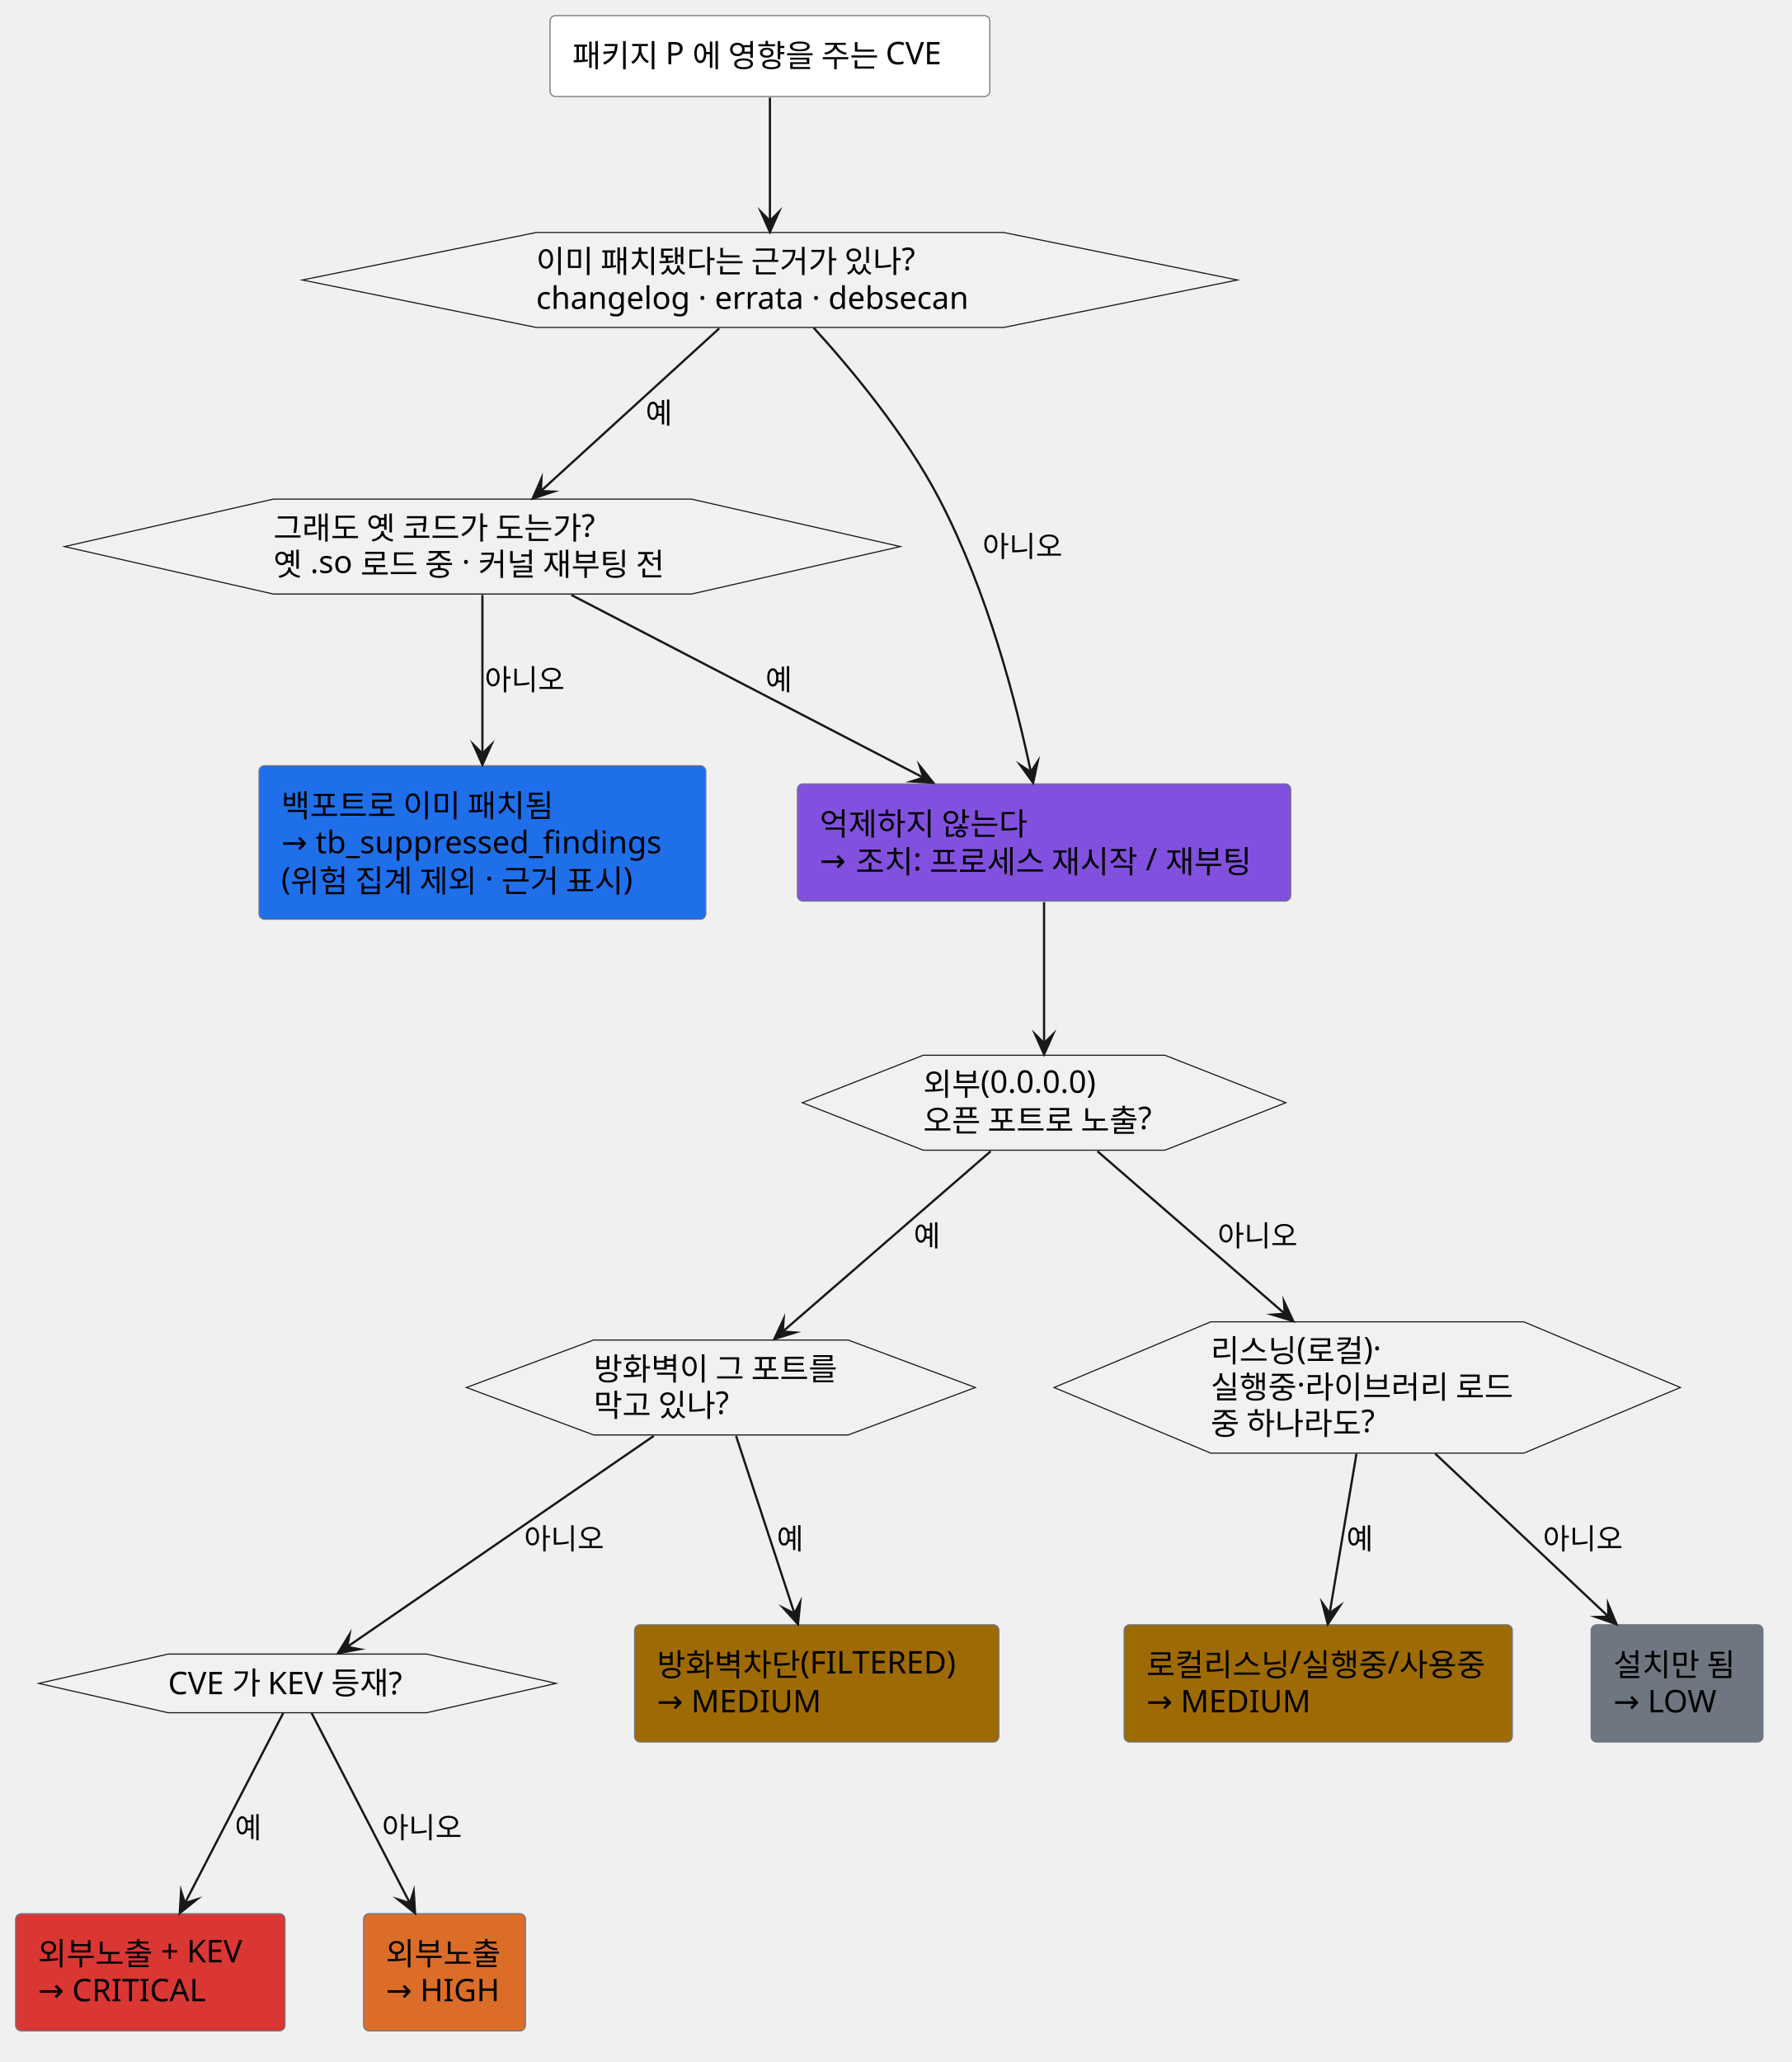
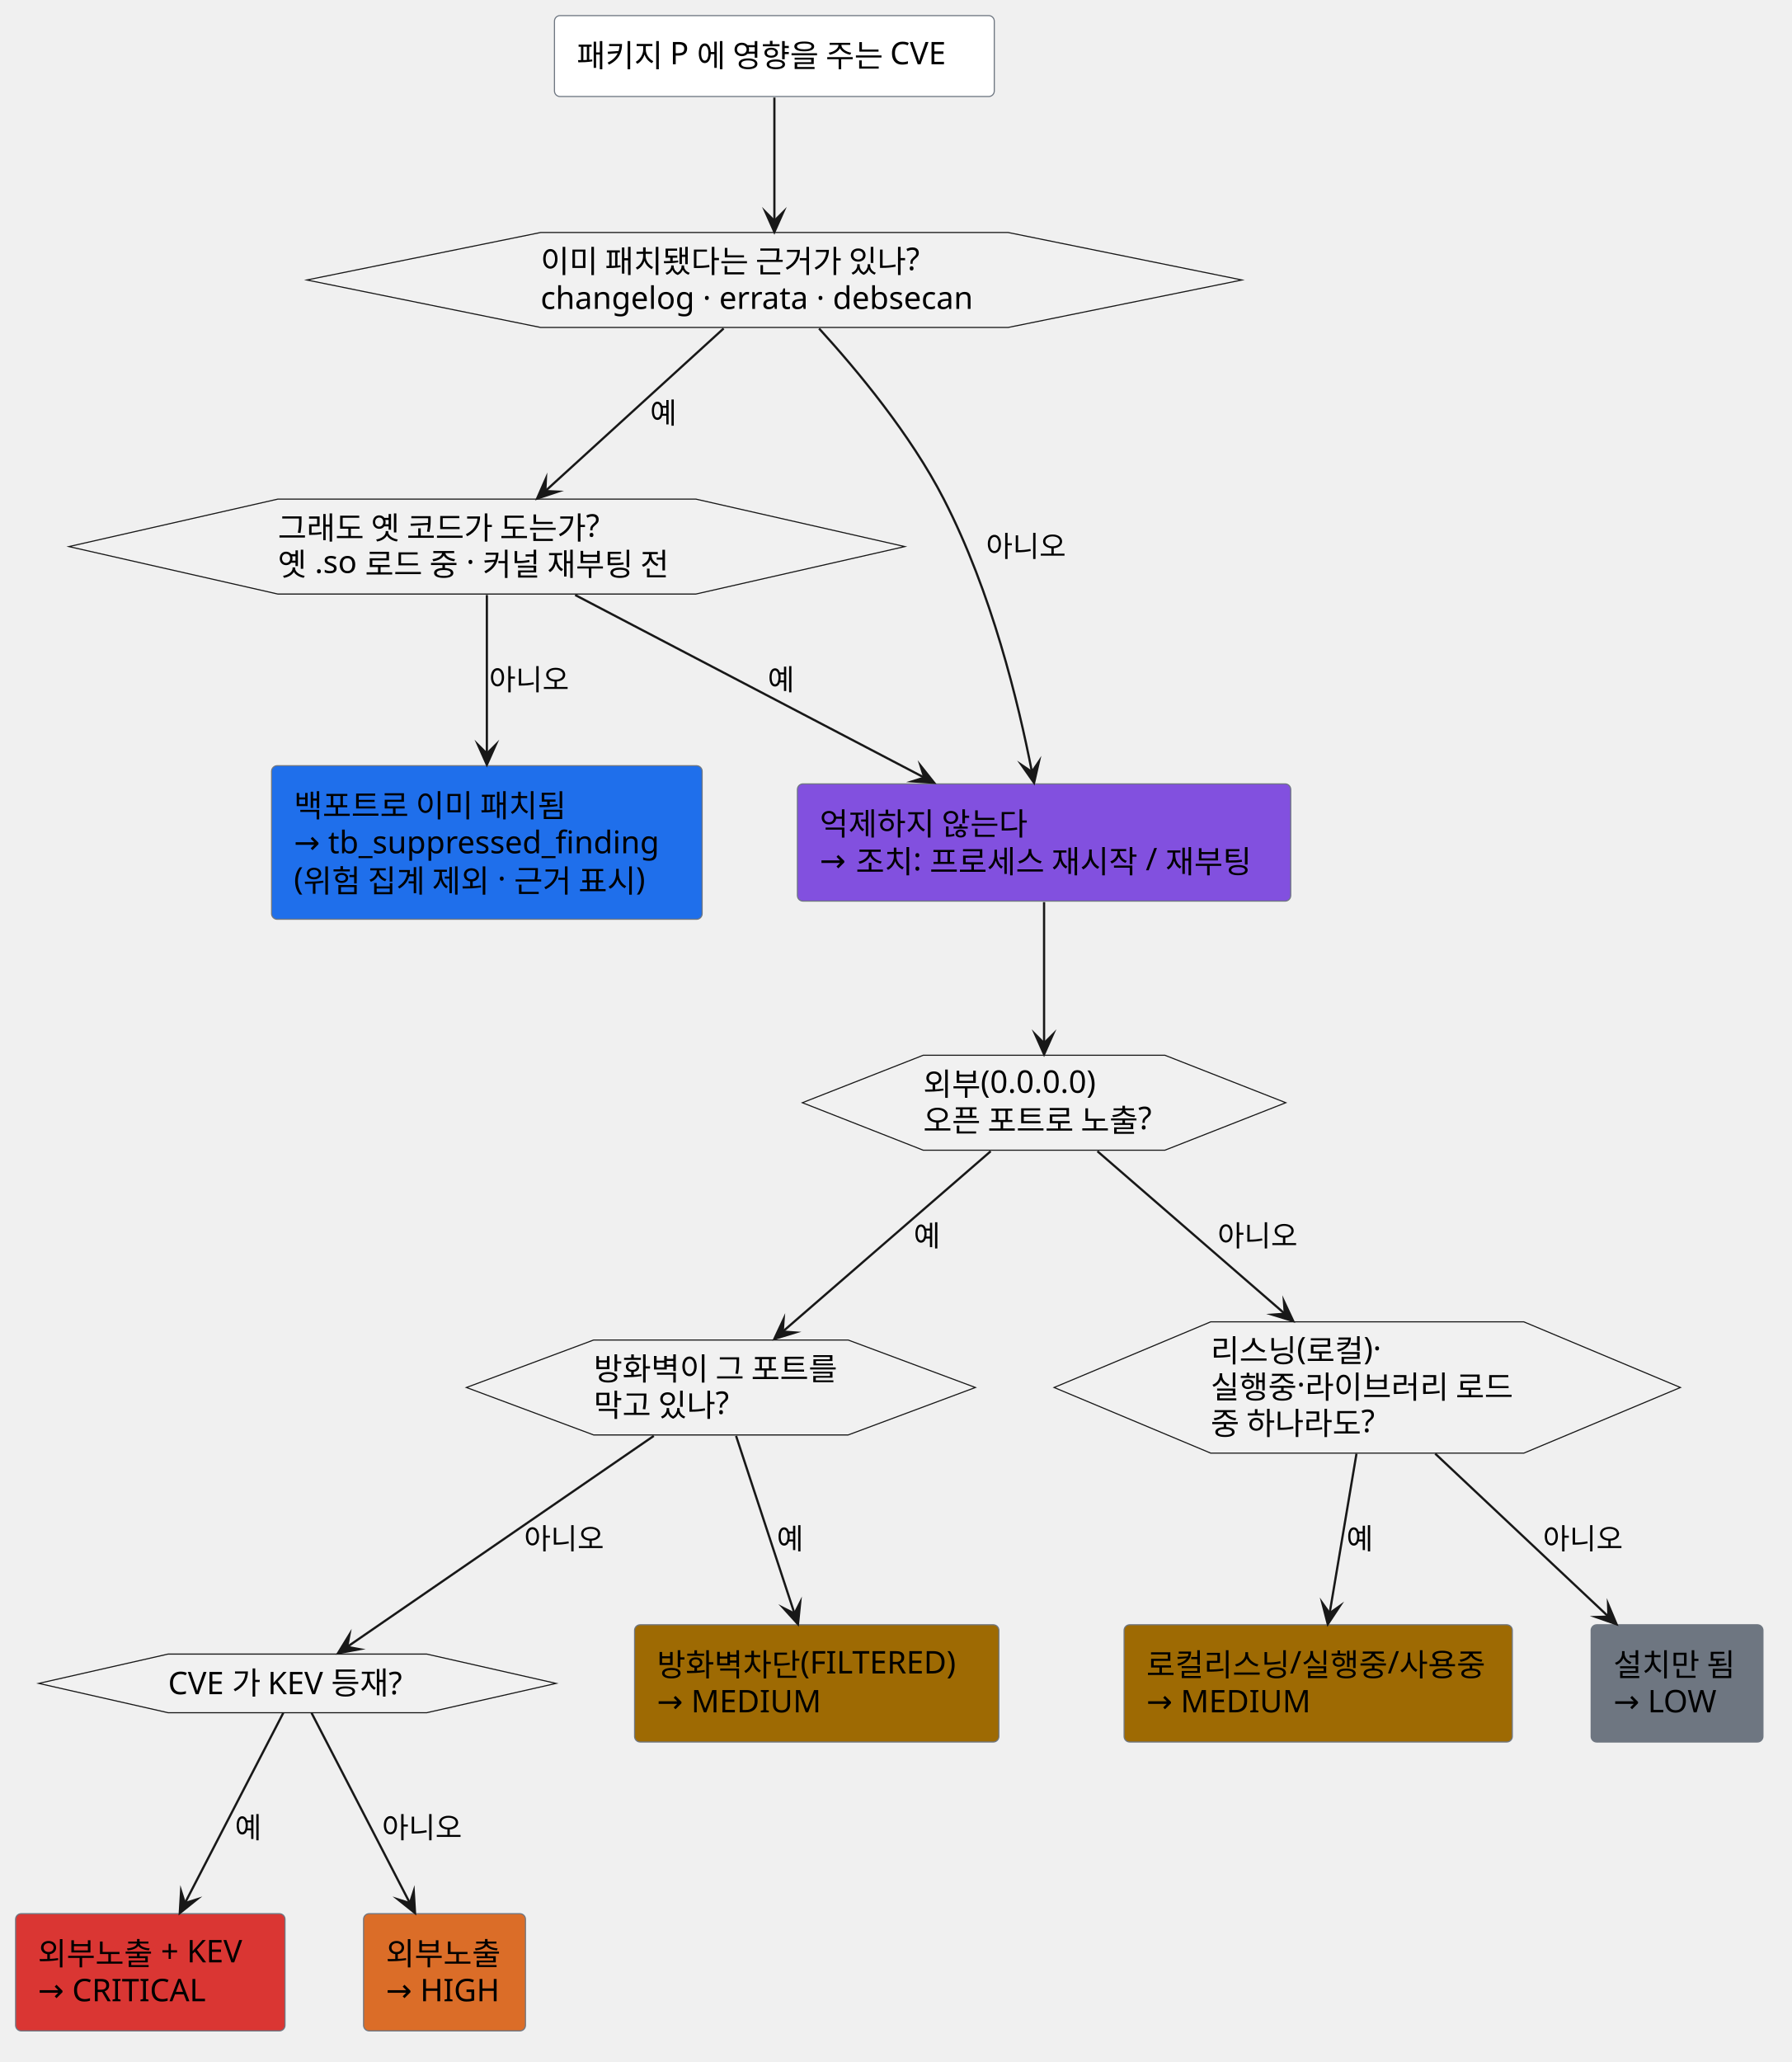
<svg xmlns="http://www.w3.org/2000/svg" contentStyleType="text/css" data-diagram-type="DESCRIPTION" height="925px" preserveAspectRatio="none" style="width:804px;height:925px;background:#FFFFFF;" version="1.1" viewBox="0 0 804 925" width="804px" zoomAndPan="magnify">
  <defs />
  <g>
    <g class="entity" data-qualified-name="START" data-source-line="10" id="ent0001">
-       <rect fill="#FFFFFF" height="36.297" rx="2.5" ry="2.5" style="stroke:#6E7681;stroke-width:0.5;" width="197.331" x="246.77" y="7" />
-       <text fill="#000000" font-family="sans-serif" font-size="14" lengthAdjust="spacing" textLength="177.331" x="256.77" y="29.995">패키지 P 에 영향을 주는 CVE</text>
+       <rect fill="#FFFFFF" height="36.297" rx="2.5" ry="2.5" style="stroke:#6E7681;stroke-width:0.5;" width="197.331" x="248.77" y="7" />
+       <text fill="#000000" font-family="sans-serif" font-size="14" lengthAdjust="spacing" textLength="177.331" x="258.77" y="29.995">패키지 P 에 영향을 주는 CVE</text>
    </g>
    <g class="entity" data-qualified-name="FIX" data-source-line="11" id="ent0002">
-       <polygon fill="#F1F1F1" points="555.22,125.6,450.33,104.3,240.55,104.3,135.66,125.6,240.55,146.89,450.33,146.89,555.22,125.6" style="stroke:#181818;stroke-width:0.5;stroke-linejoin:miter;stroke-miterlimit:10;" />
-       <text fill="#000000" font-family="sans-serif" font-size="14" lengthAdjust="spacing" textLength="178.701" x="240.551" y="122.295">이미 패치됐다는 근거가 있나?</text>
-       <text fill="#000000" font-family="sans-serif" font-size="14" lengthAdjust="spacing" textLength="209.781" x="240.551" y="138.592">changelog · errata · debsecan</text>
+       <polygon fill="#F1F1F1" points="557.22,125.6,452.33,104.3,242.55,104.3,137.66,125.6,242.55,146.89,452.33,146.89,557.22,125.6" style="stroke:#181818;stroke-width:0.5;stroke-linejoin:miter;stroke-miterlimit:10;" />
+       <text fill="#000000" font-family="sans-serif" font-size="14" lengthAdjust="spacing" textLength="178.701" x="242.551" y="122.295">이미 패치됐다는 근거가 있나?</text>
+       <text fill="#000000" font-family="sans-serif" font-size="14" lengthAdjust="spacing" textLength="209.781" x="242.551" y="138.592">changelog · errata · debsecan</text>
    </g>
    <g class="entity" data-qualified-name="STALE" data-source-line="12" id="ent0003">
-       <polygon fill="#F1F1F1" points="403.95,245.19,310.19,223.89,122.68,223.89,28.93,245.19,122.68,266.49,310.19,266.49,403.95,245.19" style="stroke:#181818;stroke-width:0.5;stroke-linejoin:miter;stroke-miterlimit:10;" />
-       <text fill="#000000" font-family="sans-serif" font-size="14" lengthAdjust="spacing" textLength="152.381" x="122.685" y="241.885">그래도 옛 코드가 도는가?</text>
-       <text fill="#000000" font-family="sans-serif" font-size="14" lengthAdjust="spacing" textLength="187.511" x="122.685" y="258.182">옛 .so 로드 중 · 커널 재부팅 전</text>
+       <polygon fill="#F1F1F1" points="405.95,245.19,312.19,223.89,124.68,223.89,30.93,245.19,124.68,266.49,312.19,266.49,405.95,245.19" style="stroke:#181818;stroke-width:0.5;stroke-linejoin:miter;stroke-miterlimit:10;" />
+       <text fill="#000000" font-family="sans-serif" font-size="14" lengthAdjust="spacing" textLength="152.381" x="124.685" y="241.885">그래도 옛 코드가 도는가?</text>
+       <text fill="#000000" font-family="sans-serif" font-size="14" lengthAdjust="spacing" textLength="187.511" x="124.685" y="258.182">옛 .so 로드 중 · 커널 재부팅 전</text>
    </g>
    <g class="entity" data-qualified-name="KEEP" data-source-line="13" id="ent0004">
      <rect fill="#8250DF" height="52.594" rx="2.5" ry="2.5" style="stroke:#6E7681;stroke-width:0.5;" width="221.334" x="357.77" y="351.64" />
      <text fill="#000000" font-family="sans-serif" font-size="14" lengthAdjust="spacing" textLength="96.57" x="367.77" y="374.635">억제하지 않는다</text>
      <text fill="#000000" font-family="sans-serif" font-size="14" lengthAdjust="spacing" textLength="201.334" x="367.77" y="390.932">→ 조치: 프로세스 재시작 / 재부팅</text>
    </g>
    <g class="entity" data-qualified-name="SUP" data-source-line="14" id="ent0005">
-       <rect fill="#1F6FEB" height="68.891" rx="2.5" ry="2.5" style="stroke:#6E7681;stroke-width:0.5;" width="200.476" x="116.2" y="343.49" />
-       <text fill="#000000" font-family="sans-serif" font-size="14" lengthAdjust="spacing" textLength="127.34" x="126.2" y="366.485">백포트로 이미 패치됨</text>
-       <text fill="#000000" font-family="sans-serif" font-size="14" lengthAdjust="spacing" textLength="180.476" x="126.2" y="382.782">→ tb_suppressed_findings</text>
-       <text fill="#000000" font-family="sans-serif" font-size="14" lengthAdjust="spacing" textLength="169.224" x="126.2" y="399.079">(위험 집계 제외 · 근거 표시)</text>
+       <rect fill="#1F6FEB" height="68.891" rx="2.5" ry="2.5" style="stroke:#6E7681;stroke-width:0.5;" width="193.182" x="121.85" y="343.49" />
+       <text fill="#000000" font-family="sans-serif" font-size="14" lengthAdjust="spacing" textLength="127.34" x="131.85" y="366.485">백포트로 이미 패치됨</text>
+       <text fill="#000000" font-family="sans-serif" font-size="14" lengthAdjust="spacing" textLength="173.182" x="131.85" y="382.782">→ tb_suppressed_finding</text>
+       <text fill="#000000" font-family="sans-serif" font-size="14" lengthAdjust="spacing" textLength="169.224" x="131.85" y="399.079">(위험 집계 제외 · 근거 표시)</text>
    </g>
    <g class="entity" data-qualified-name="EXT" data-source-line="15" id="ent0006">
      <polygon fill="#F1F1F1" points="576.89,494.67,522.66,473.38,414.21,473.38,359.99,494.67,414.21,515.97,522.66,515.97,576.89,494.67" style="stroke:#181818;stroke-width:0.5;stroke-linejoin:miter;stroke-miterlimit:10;" />
      <text fill="#000000" font-family="sans-serif" font-size="14" lengthAdjust="spacing" textLength="86.223" x="414.215" y="491.375">외부(0.0.0.0)</text>
      <text fill="#000000" font-family="sans-serif" font-size="14" lengthAdjust="spacing" textLength="108.451" x="414.215" y="507.672">오픈 포트로 노출?</text>
    </g>
    <g class="entity" data-qualified-name="FW" data-source-line="16" id="ent0007">
      <polygon fill="#F1F1F1" points="437.62,622.42,380.53,601.12,266.35,601.12,209.26,622.42,266.35,643.71,380.53,643.71,437.62,622.42" style="stroke:#181818;stroke-width:0.5;stroke-linejoin:miter;stroke-miterlimit:10;" />
      <text fill="#000000" font-family="sans-serif" font-size="14" lengthAdjust="spacing" textLength="114.18" x="266.35" y="619.115">방화벽이 그 포트를</text>
      <text fill="#000000" font-family="sans-serif" font-size="14" lengthAdjust="spacing" textLength="64.521" x="266.35" y="635.412">막고 있나?</text>
    </g>
    <g class="entity" data-qualified-name="KEV" data-source-line="17" id="ent0008">
      <polygon fill="#F1F1F1" points="249.5,755.16,191.47,742.01,75.41,742.01,17.37,755.16,75.41,768.31,191.47,768.31,249.5,755.16" style="stroke:#181818;stroke-width:0.5;stroke-linejoin:miter;stroke-miterlimit:10;" />
      <text fill="#000000" font-family="sans-serif" font-size="14" lengthAdjust="spacing" textLength="116.063" x="75.401" y="760.005">CVE 가 KEV 등재?</text>
    </g>
    <g class="entity" data-qualified-name="CRIT" data-source-line="18" id="ent0009">
      <rect fill="#DA3633" height="52.594" rx="2.5" ry="2.5" style="stroke:#6E7681;stroke-width:0.5;" width="120.874" x="7" y="858.46" />
      <text fill="#000000" font-family="sans-serif" font-size="14" lengthAdjust="spacing" textLength="100.874" x="17" y="881.455">외부노출 + KEV</text>
      <text fill="#000000" font-family="sans-serif" font-size="14" lengthAdjust="spacing" textLength="79.645" x="17" y="897.752">→ CRITICAL</text>
    </g>
    <g class="entity" data-qualified-name="HIGH" data-source-line="19" id="ent0010">
      <rect fill="#DB6D28" height="52.594" rx="2.5" ry="2.5" style="stroke:#6E7681;stroke-width:0.5;" width="72.64" x="163.12" y="858.46" />
      <text fill="#000000" font-family="sans-serif" font-size="14" lengthAdjust="spacing" textLength="52.64" x="173.12" y="881.455">외부노출</text>
      <text fill="#000000" font-family="sans-serif" font-size="14" lengthAdjust="spacing" textLength="52.213" x="173.12" y="897.752">→ HIGH</text>
    </g>
    <g class="entity" data-qualified-name="FLT" data-source-line="20" id="ent0011">
      <rect fill="#9E6A03" height="52.594" rx="2.5" ry="2.5" style="stroke:#6E7681;stroke-width:0.5;" width="163.456" x="284.71" y="728.86" />
      <text fill="#000000" font-family="sans-serif" font-size="14" lengthAdjust="spacing" textLength="143.456" x="294.71" y="751.855">방화벽차단(FILTERED)</text>
      <text fill="#000000" font-family="sans-serif" font-size="14" lengthAdjust="spacing" textLength="74.341" x="294.71" y="768.152">→ MEDIUM</text>
    </g>
    <g class="entity" data-qualified-name="USE" data-source-line="21" id="ent0012">
      <polygon fill="#F1F1F1" points="753.94,622.42,683.69,592.97,543.19,592.97,472.94,622.42,543.19,651.86,683.69,651.86,753.94,622.42" style="stroke:#181818;stroke-width:0.5;stroke-linejoin:miter;stroke-miterlimit:10;" />
      <text fill="#000000" font-family="sans-serif" font-size="14" lengthAdjust="spacing" textLength="81.174" x="543.19" y="610.965">리스닝(로컬)·</text>
      <text fill="#000000" font-family="sans-serif" font-size="14" lengthAdjust="spacing" textLength="140.5" x="543.19" y="627.262">실행중·라이브러리 로드</text>
      <text fill="#000000" font-family="sans-serif" font-size="14" lengthAdjust="spacing" textLength="77.681" x="543.19" y="643.559">중 하나라도?</text>
    </g>
    <g class="entity" data-qualified-name="MED" data-source-line="22" id="ent0013">
      <rect fill="#9E6A03" height="52.594" rx="2.5" ry="2.5" style="stroke:#6E7681;stroke-width:0.5;" width="174.193" x="504.34" y="728.86" />
      <text fill="#000000" font-family="sans-serif" font-size="14" lengthAdjust="spacing" textLength="154.193" x="514.34" y="751.855">로컬리스닝/실행중/사용중</text>
      <text fill="#000000" font-family="sans-serif" font-size="14" lengthAdjust="spacing" textLength="74.341" x="514.34" y="768.152">→ MEDIUM</text>
    </g>
    <g class="entity" data-qualified-name="INS" data-source-line="23" id="ent0014">
      <rect fill="#6E7681" height="52.594" rx="2.5" ry="2.5" style="stroke:#6E7681;stroke-width:0.5;" width="77.09" x="713.89" y="728.86" />
      <text fill="#000000" font-family="sans-serif" font-size="14" lengthAdjust="spacing" textLength="57.09" x="723.89" y="751.855">설치만 됨</text>
      <text fill="#000000" font-family="sans-serif" font-size="14" lengthAdjust="spacing" textLength="48.843" x="723.89" y="768.152">→ LOW</text>
    </g>
    <g class="link" data-entity-1="ent0001" data-entity-2="ent0002" data-link-type="dependency" data-source-line="25" id="lnk15">
-       <path d="M345.44,43.75 C345.44,60.68 345.44,81.25 345.44,99.08" fill="none" id="START-to-FIX" style="stroke:#181818;stroke-width:1;" />
-       <polygon fill="#181818" points="345.44,104.08,349.44,95.08,345.44,99.08,341.44,95.08,345.44,104.08" style="stroke:#181818;stroke-width:1;stroke-linejoin:miter;stroke-miterlimit:10;" />
+       <path d="M347.44,43.75 C347.44,60.68 347.44,81.25 347.44,99.08" fill="none" id="START-to-FIX" style="stroke:#181818;stroke-width:1;" />
+       <polygon fill="#181818" points="347.44,104.08,351.44,95.08,347.44,99.08,343.44,95.08,347.44,104.08" style="stroke:#181818;stroke-width:1;stroke-linejoin:miter;stroke-miterlimit:10;" />
    </g>
    <g class="link" data-entity-1="ent0002" data-entity-2="ent0003" data-link-type="dependency" data-source-line="26" id="lnk16">
-       <path d="M322.67,147.35 C299.09,168.84 266.165,198.861 242.675,220.281" fill="none" id="FIX-to-STALE" style="stroke:#181818;stroke-width:1;" />
-       <polygon fill="#181818" points="238.98,223.65,248.325,220.542,242.675,220.281,242.935,214.63,238.98,223.65" style="stroke:#181818;stroke-width:1;stroke-linejoin:miter;stroke-miterlimit:10;" />
-       <text fill="#000000" font-family="sans-serif" font-size="13" lengthAdjust="spacing" textLength="12.22" x="289.66" y="189.957">예</text>
+       <path d="M324.67,147.35 C301.09,168.84 268.165,198.861 244.675,220.281" fill="none" id="FIX-to-STALE" style="stroke:#181818;stroke-width:1;" />
+       <polygon fill="#181818" points="240.98,223.65,250.325,220.542,244.675,220.281,244.935,214.63,240.98,223.65" style="stroke:#181818;stroke-width:1;stroke-linejoin:miter;stroke-miterlimit:10;" />
+       <text fill="#000000" font-family="sans-serif" font-size="13" lengthAdjust="spacing" textLength="12.22" x="291.66" y="189.957">예</text>
    </g>
    <g class="link" data-entity-1="ent0003" data-entity-2="ent0004" data-link-type="dependency" data-source-line="27" id="lnk17">
-       <path d="M256.37,266.91 C300.36,289.73 366.732,324.168 414.292,348.838" fill="none" id="STALE-to-KEEP" style="stroke:#181818;stroke-width:1;" />
-       <polygon fill="#181818" points="418.73,351.14,412.583,343.445,414.292,348.838,408.899,350.547,418.73,351.14" style="stroke:#181818;stroke-width:1;stroke-linejoin:miter;stroke-miterlimit:10;" />
-       <text fill="#000000" font-family="sans-serif" font-size="13" lengthAdjust="spacing" textLength="12.22" x="343.44" y="309.557">예</text>
+       <path d="M258.05,266.91 C301.7,289.73 367.509,324.153 414.689,348.823" fill="none" id="STALE-to-KEEP" style="stroke:#181818;stroke-width:1;" />
+       <polygon fill="#181818" points="419.12,351.14,412.998,343.425,414.689,348.823,409.291,350.514,419.12,351.14" style="stroke:#181818;stroke-width:1;stroke-linejoin:miter;stroke-miterlimit:10;" />
+       <text fill="#000000" font-family="sans-serif" font-size="13" lengthAdjust="spacing" textLength="12.22" x="344.44" y="309.557">예</text>
    </g>
    <g class="link" data-entity-1="ent0003" data-entity-2="ent0005" data-link-type="dependency" data-source-line="28" id="lnk18">
-       <path d="M216.44,266.91 C216.44,287.36 216.44,313.97 216.44,338.07" fill="none" id="STALE-to-SUP" style="stroke:#181818;stroke-width:1;" />
-       <polygon fill="#181818" points="216.44,343.07,220.44,334.07,216.44,338.07,212.44,334.07,216.44,343.07" style="stroke:#181818;stroke-width:1;stroke-linejoin:miter;stroke-miterlimit:10;" />
-       <text fill="#000000" font-family="sans-serif" font-size="13" lengthAdjust="spacing" textLength="36.66" x="217.44" y="309.557">아니오</text>
+       <path d="M218.44,266.91 C218.44,287.36 218.44,313.97 218.44,338.07" fill="none" id="STALE-to-SUP" style="stroke:#181818;stroke-width:1;" />
+       <polygon fill="#181818" points="218.44,343.07,222.44,334.07,218.44,338.07,214.44,334.07,218.44,343.07" style="stroke:#181818;stroke-width:1;stroke-linejoin:miter;stroke-miterlimit:10;" />
+       <text fill="#000000" font-family="sans-serif" font-size="13" lengthAdjust="spacing" textLength="36.66" x="219.44" y="309.557">아니오</text>
    </g>
    <g class="link" data-entity-1="ent0002" data-entity-2="ent0004" data-link-type="dependency" data-source-line="29" id="lnk19">
-       <path d="M365.08,147.05 C382.09,165.74 406.28,194.81 421.44,223.89 C443.34,265.92 455.887,314.958 462.507,346.298" fill="none" id="FIX-to-KEEP" style="stroke:#181818;stroke-width:1;" />
-       <polygon fill="#181818" points="463.54,351.19,465.594,341.558,462.507,346.298,457.766,343.211,463.54,351.19" style="stroke:#181818;stroke-width:1;stroke-linejoin:miter;stroke-miterlimit:10;" />
-       <text fill="#000000" font-family="sans-serif" font-size="13" lengthAdjust="spacing" textLength="36.66" x="440.8" y="249.757">아니오</text>
+       <path d="M367.5,147.37 C384.55,166.05 408.55,194.91 423.44,223.89 C445.01,265.89 456.849,314.923 462.989,346.273" fill="none" id="FIX-to-KEEP" style="stroke:#181818;stroke-width:1;" />
+       <polygon fill="#181818" points="463.95,351.18,466.146,341.579,462.989,346.273,458.295,343.117,463.95,351.18" style="stroke:#181818;stroke-width:1;stroke-linejoin:miter;stroke-miterlimit:10;" />
+       <text fill="#000000" font-family="sans-serif" font-size="13" lengthAdjust="spacing" textLength="36.66" x="442.38" y="249.757">아니오</text>
    </g>
    <g class="link" data-entity-1="ent0004" data-entity-2="ent0006" data-link-type="dependency" data-source-line="30" id="lnk20">
      <path d="M468.44,404.68 C468.44,425.3 468.44,448.83 468.44,467.98" fill="none" id="KEEP-to-EXT" style="stroke:#181818;stroke-width:1;" />
      <polygon fill="#181818" points="468.44,472.98,472.44,463.98,468.44,467.98,464.44,463.98,468.44,472.98" style="stroke:#181818;stroke-width:1;stroke-linejoin:miter;stroke-miterlimit:10;" />
    </g>
    <g class="link" data-entity-1="ent0006" data-entity-2="ent0007" data-link-type="dependency" data-source-line="31" id="lnk21">
      <path d="M444.49,516.44 C417.63,539.74 378.077,574.034 351.197,597.344" fill="none" id="EXT-to-FW" style="stroke:#181818;stroke-width:1;" />
      <polygon fill="#181818" points="347.42,600.62,356.84,597.746,351.197,597.344,351.599,591.702,347.42,600.62" style="stroke:#181818;stroke-width:1;stroke-linejoin:miter;stroke-miterlimit:10;" />
      <text fill="#000000" font-family="sans-serif" font-size="13" lengthAdjust="spacing" textLength="12.22" x="409.92" y="559.037">예</text>
    </g>
    <g class="link" data-entity-1="ent0007" data-entity-2="ent0008" data-link-type="dependency" data-source-line="32" id="lnk22">
      <path d="M293.33,644.13 C253.46,671.57 188.51,716.266 155.769,738.786" fill="none" id="FW-to-KEV" style="stroke:#181818;stroke-width:1;" />
      <polygon fill="#181818" points="151.65,741.62,161.332,739.815,155.769,738.786,156.798,733.224,151.65,741.62" style="stroke:#181818;stroke-width:1;stroke-linejoin:miter;stroke-miterlimit:10;" />
      <text fill="#000000" font-family="sans-serif" font-size="13" lengthAdjust="spacing" textLength="36.66" x="235.13" y="694.927">아니오</text>
    </g>
    <g class="link" data-entity-1="ent0008" data-entity-2="ent0009" data-link-type="dependency" data-source-line="33" id="lnk23">
      <path d="M127.11,768.39 C116.46,788.98 97.047,826.509 82.957,853.749" fill="none" id="KEV-to-CRIT" style="stroke:#181818;stroke-width:1;" />
      <polygon fill="#181818" points="80.66,858.19,88.348,852.034,82.957,853.749,81.242,848.358,80.66,858.19" style="stroke:#181818;stroke-width:1;stroke-linejoin:miter;stroke-miterlimit:10;" />
      <text fill="#000000" font-family="sans-serif" font-size="13" lengthAdjust="spacing" textLength="12.22" x="105.39" y="824.527">예</text>
    </g>
    <g class="link" data-entity-1="ent0008" data-entity-2="ent0010" data-link-type="dependency" data-source-line="34" id="lnk24">
      <path d="M139.77,768.39 C150.41,788.98 169.823,826.509 183.913,853.749" fill="none" id="KEV-to-HIGH" style="stroke:#181818;stroke-width:1;" />
      <polygon fill="#181818" points="186.21,858.19,185.628,848.358,183.913,853.749,178.522,852.034,186.21,858.19" style="stroke:#181818;stroke-width:1;stroke-linejoin:miter;stroke-miterlimit:10;" />
      <text fill="#000000" font-family="sans-serif" font-size="13" lengthAdjust="spacing" textLength="36.66" x="171.39" y="824.527">아니오</text>
    </g>
    <g class="link" data-entity-1="ent0007" data-entity-2="ent0011" data-link-type="dependency" data-source-line="35" id="lnk25">
      <path d="M330.25,644.13 C337.78,667.03 348.358,699.18 356.469,723.85" fill="none" id="FW-to-FLT" style="stroke:#181818;stroke-width:1;" />
      <polygon fill="#181818" points="358.03,728.6,359.019,718.801,356.469,723.85,351.419,721.299,358.03,728.6" style="stroke:#181818;stroke-width:1;stroke-linejoin:miter;stroke-miterlimit:10;" />
      <text fill="#000000" font-family="sans-serif" font-size="13" lengthAdjust="spacing" textLength="12.22" x="348.51" y="694.927">예</text>
    </g>
    <g class="link" data-entity-1="ent0006" data-entity-2="ent0012" data-link-type="dependency" data-source-line="36" id="lnk26">
      <path d="M492.38,516.44 C516.35,537.23 549.653,566.104 576.452,589.344" fill="none" id="EXT-to-USE" style="stroke:#181818;stroke-width:1;" />
      <polygon fill="#181818" points="580.23,592.62,576.051,583.702,576.452,589.344,570.81,589.746,580.23,592.62" style="stroke:#181818;stroke-width:1;stroke-linejoin:miter;stroke-miterlimit:10;" />
      <text fill="#000000" font-family="sans-serif" font-size="13" lengthAdjust="spacing" textLength="36.66" x="546.28" y="559.037">아니오</text>
    </g>
    <g class="link" data-entity-1="ent0012" data-entity-2="ent0013" data-link-type="dependency" data-source-line="37" id="lnk27">
      <path d="M608.61,652.11 C604.76,674.96 600.26,701.719 596.56,723.699" fill="none" id="USE-to-MED" style="stroke:#181818;stroke-width:1;" />
      <polygon fill="#181818" points="595.73,728.63,601.168,720.419,596.56,723.699,593.279,719.091,595.73,728.63" style="stroke:#181818;stroke-width:1;stroke-linejoin:miter;stroke-miterlimit:10;" />
      <text fill="#000000" font-family="sans-serif" font-size="13" lengthAdjust="spacing" textLength="12.22" x="604.1" y="694.927">예</text>
    </g>
    <g class="link" data-entity-1="ent0012" data-entity-2="ent0014" data-link-type="dependency" data-source-line="38" id="lnk28">
      <path d="M643.94,652.11 C668.24,674.96 698.288,703.224 721.658,725.204" fill="none" id="USE-to-INS" style="stroke:#181818;stroke-width:1;" />
      <polygon fill="#181818" points="725.3,728.63,721.485,719.55,721.658,725.204,716.004,725.378,725.3,728.63" style="stroke:#181818;stroke-width:1;stroke-linejoin:miter;stroke-miterlimit:10;" />
      <text fill="#000000" font-family="sans-serif" font-size="13" lengthAdjust="spacing" textLength="36.66" x="692.26" y="694.927">아니오</text>
    </g>
  </g>
</svg>
